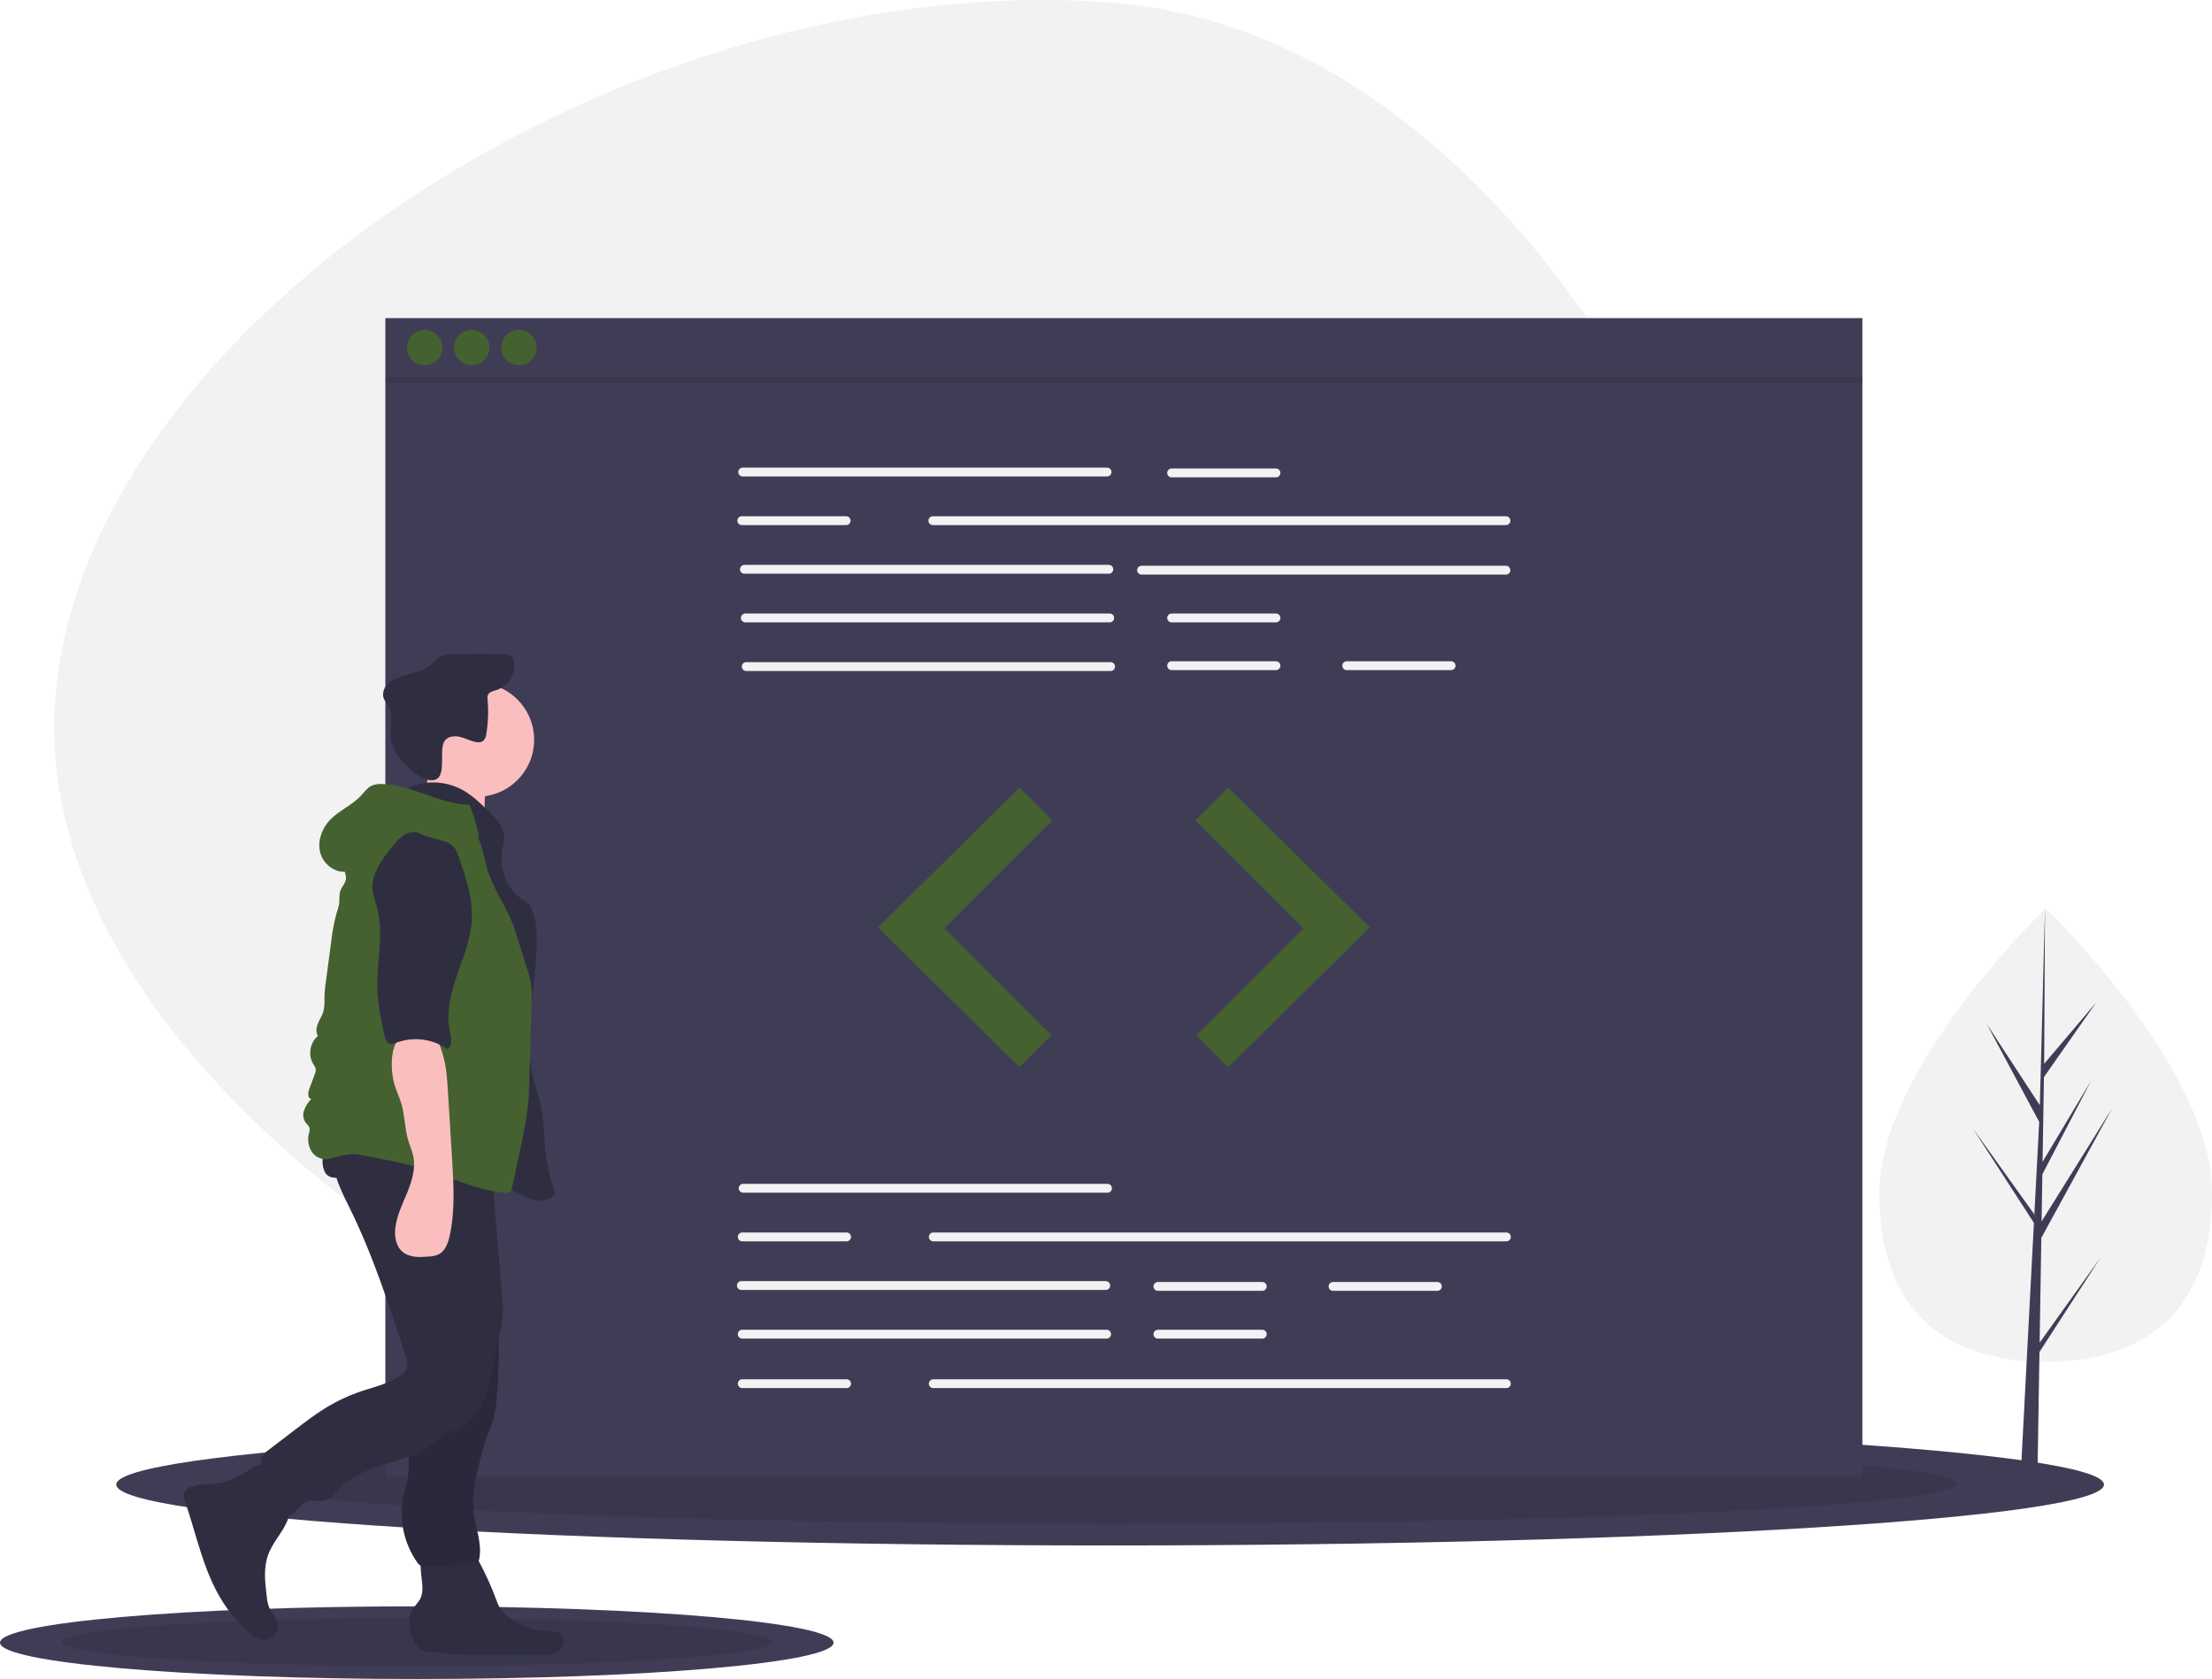
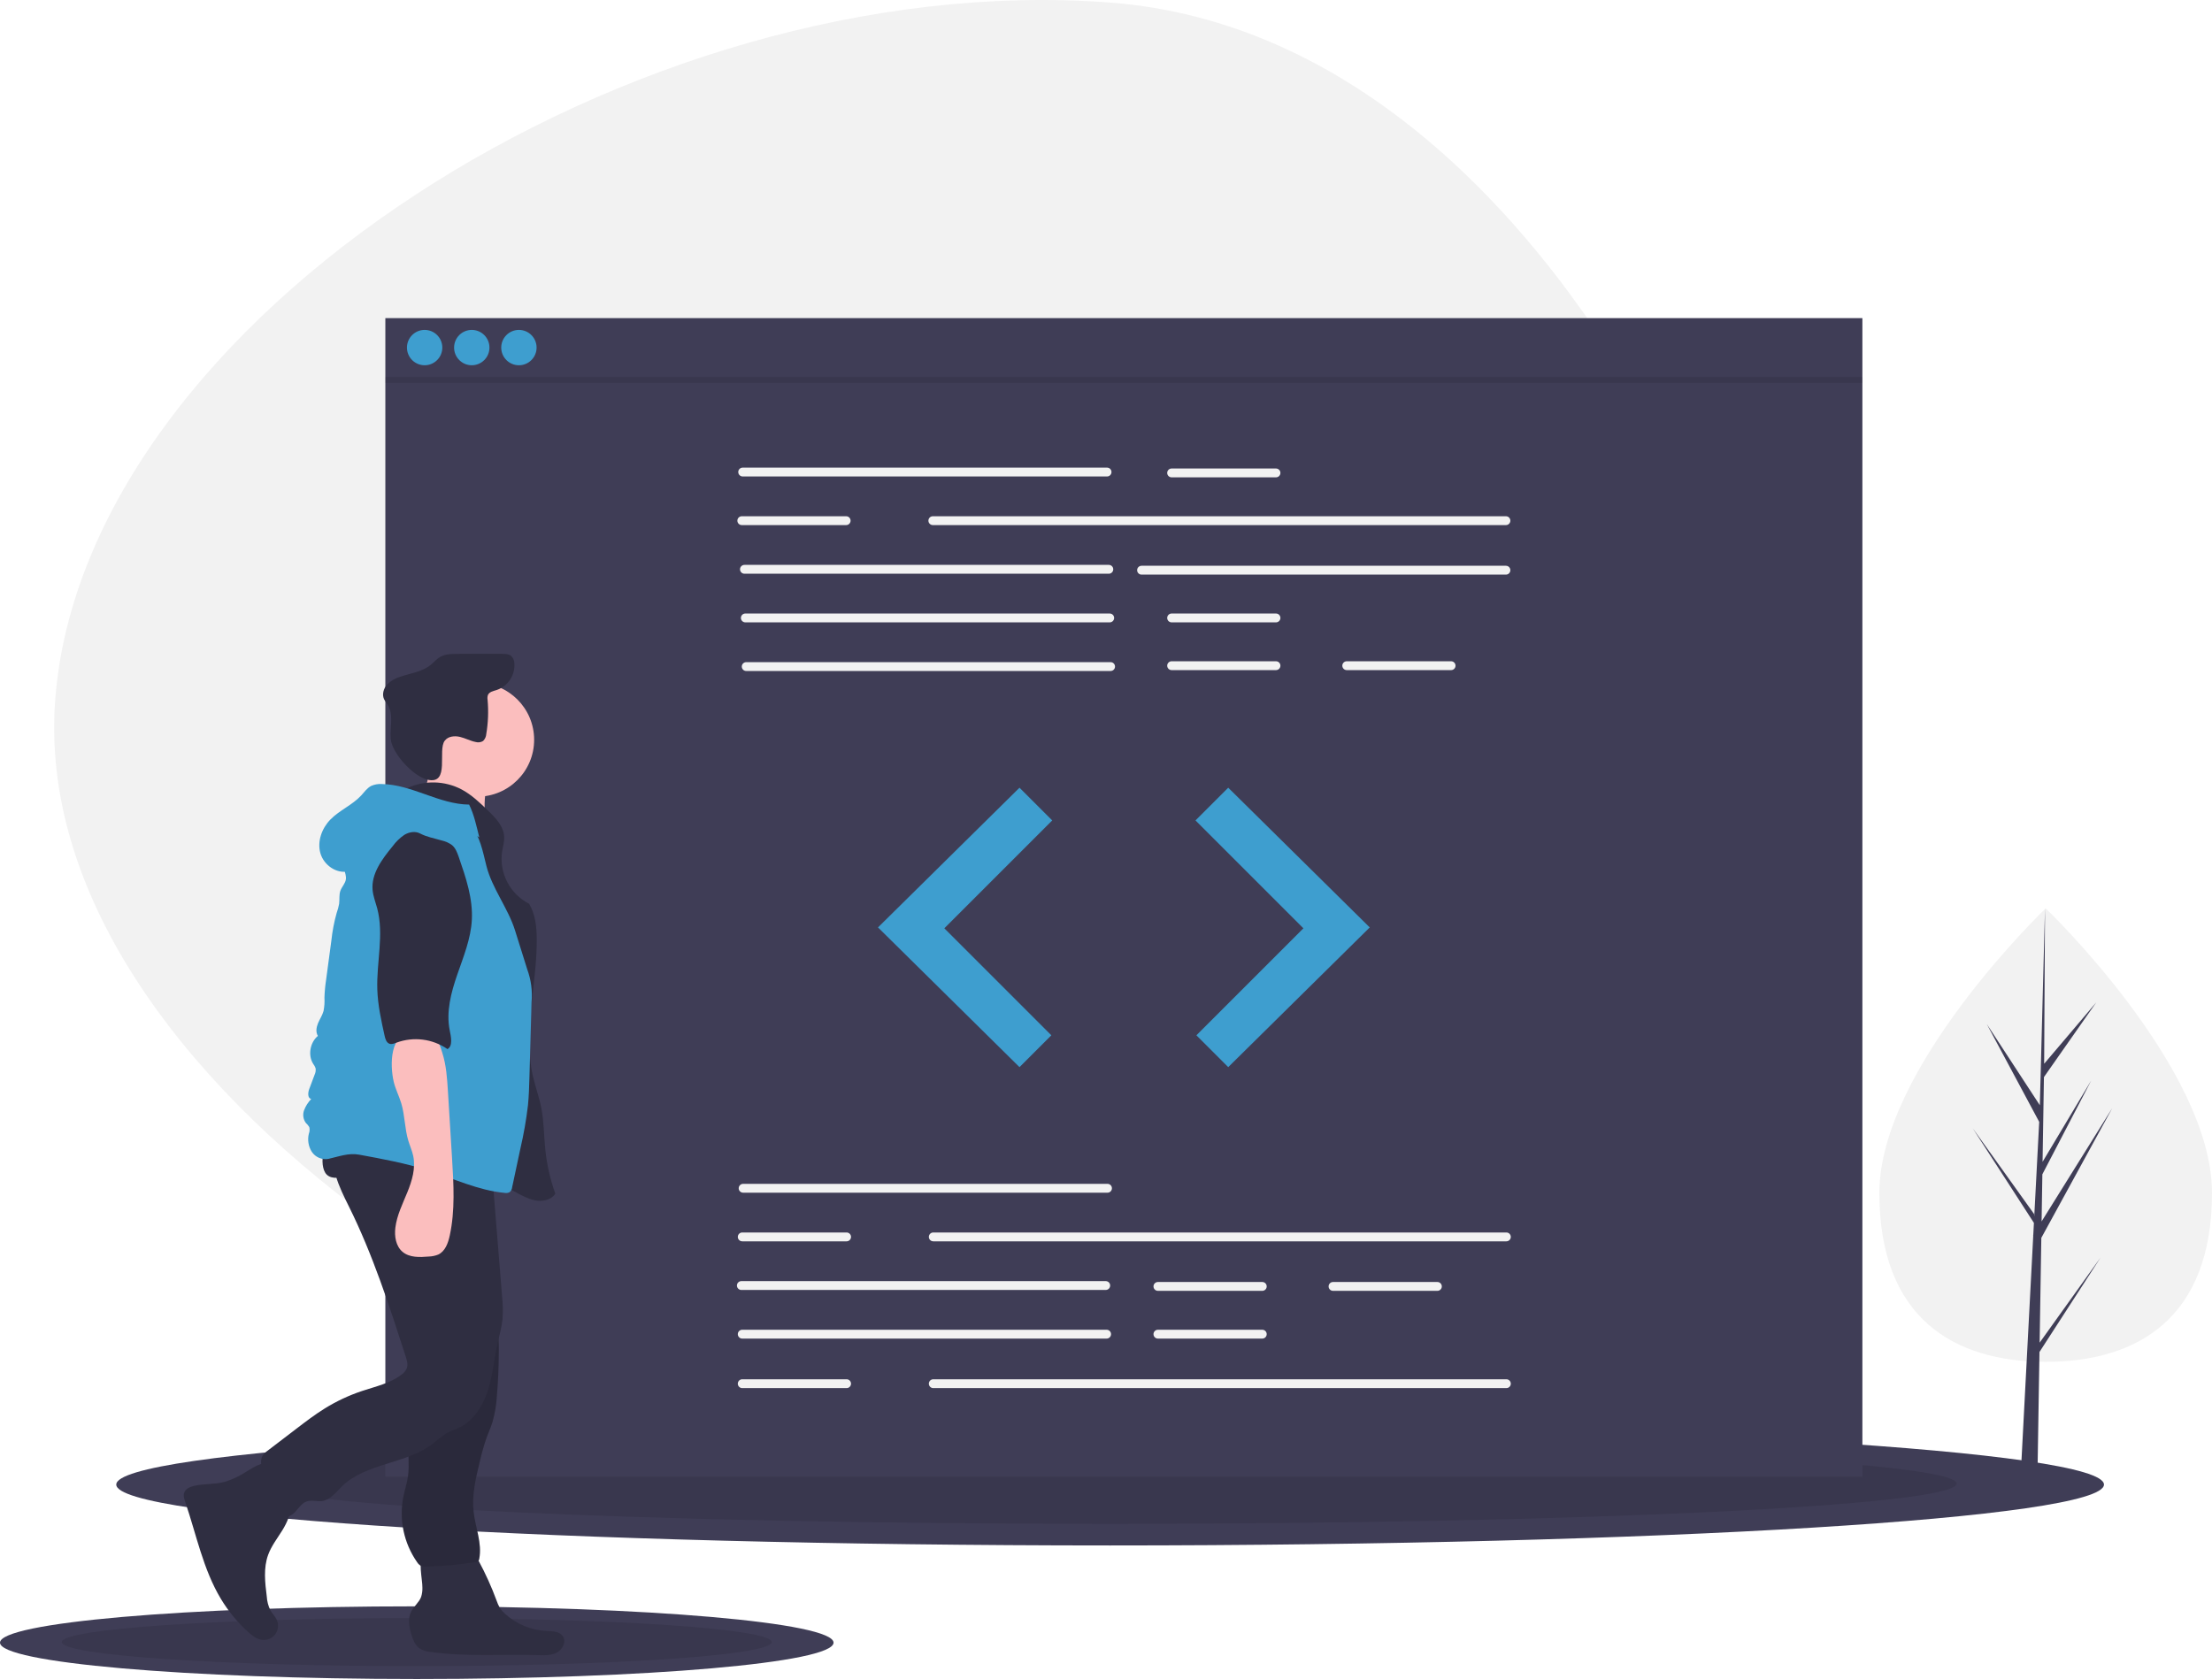
<svg xmlns="http://www.w3.org/2000/svg" data-name="Layer 1" width="1126.194" height="855" viewBox="0 0 1126.194 855">
  <path d="M544.864 755.938C302.465 737.49 13.394 549.672 28.111 356.28S322.797-17.142 565.196 1.305 947.128 381.167 932.41 574.558s-145.148 199.827-387.547 181.38z" fill="#f2f2f2" />
  <ellipse cx="565.194" cy="756" rx="506" ry="31" fill="#3f3d56" />
  <ellipse cx="565.194" cy="755.5" rx="431" ry="20.5" opacity=".1" />
  <ellipse cx="212.194" cy="836.5" rx="212.194" ry="18.5" fill="#3f3d56" />
  <ellipse cx="212.194" cy="836.202" rx="180.742" ry="12.234" opacity=".1" />
  <path fill="#3f3d56" d="M196.194 162h752v590h-752z" />
  <path d="M563.638 242.63H378.12a2.251 2.251 0 110-4.504h185.518a2.251 2.251 0 010 4.503zm203.079 24.765H474.932a2.251 2.251 0 010-4.503h291.785a2.251 2.251 0 110 4.503zM564.539 292.16H379.02a2.251 2.251 0 110-4.502h185.518a2.251 2.251 0 110 4.503zm202.178.45H581.199a2.251 2.251 0 010-4.502h185.518a2.251 2.251 0 110 4.503zm-201.728 24.316H379.471a2.251 2.251 0 010-4.503H564.99a2.251 2.251 0 110 4.503zm.451 24.766H379.921a2.251 2.251 0 010-4.503h185.517a2.251 2.251 0 110 4.503zm84.203-98.612h-53.134a2.251 2.251 0 010-4.503h53.134a2.251 2.251 0 110 4.502zm0 73.846h-53.134a2.251 2.251 0 010-4.503h53.134a2.251 2.251 0 110 4.503zm0 24.316h-53.134a2.251 2.251 0 110-4.503h53.134a2.251 2.251 0 110 4.503zm89.157 0h-53.134a2.251 2.251 0 010-4.503h53.133a2.251 2.251 0 110 4.503zm-307.996-73.847H377.67a2.251 2.251 0 010-4.503h53.134a2.251 2.251 0 010 4.503zM563.863 607.36H378.346a2.251 2.251 0 010-4.502h185.517a2.251 2.251 0 010 4.503zm-.9 49.532H377.445a2.251 2.251 0 110-4.503h185.518a2.251 2.251 0 010 4.503zm.45 24.766H377.895a2.251 2.251 0 110-4.503h185.518a2.251 2.251 0 110 4.503zm79.25-24.316H589.53a2.251 2.251 0 010-4.503h53.133a2.251 2.251 0 010 4.503zm0 24.316H589.53a2.251 2.251 0 010-4.503h53.133a2.251 2.251 0 110 4.503zm89.157-24.316h-53.134a2.251 2.251 0 110-4.503h53.134a2.251 2.251 0 010 4.503zm35.122-25.216H475.157a2.251 2.251 0 010-4.503h291.785a2.251 2.251 0 010 4.503zm-335.913 0h-53.134a2.251 2.251 0 010-4.503h53.134a2.251 2.251 0 010 4.503zm335.913 74.748H475.157a2.251 2.251 0 110-4.503h291.785a2.251 2.251 0 010 4.503zm-335.913 0h-53.134a2.251 2.251 0 110-4.503h53.134a2.251 2.251 0 110 4.503z" fill="#f2f2f2" />
-   <path fill="#45612f" d="M519.06 401.13l-72.046 71.145 72.046 71.145 16.21-16.21-54.484-54.485 54.934-54.935-16.66-16.66zm106.267 0l72.046 71.145-72.046 71.145-16.21-16.21 54.485-54.485-54.935-54.935 16.66-16.66z" />
-   <circle cx="216.194" cy="177" r="9" fill="#45612f" />
-   <circle cx="240.194" cy="177" r="9" fill="#45612f" />
-   <circle cx="264.194" cy="177" r="9" fill="#45612f" />
+   <path fill="#3e9ecf" d="M519.06 401.13l-72.046 71.145 72.046 71.145 16.21-16.21-54.484-54.485 54.934-54.935-16.66-16.66zm106.267 0l72.046 71.145-72.046 71.145-16.21-16.21 54.485-54.485-54.935-54.935 16.66-16.66z" />
+   <circle cx="216.194" cy="177" r="9" fill="#3e9ecf" />
+   <circle cx="240.194" cy="177" r="9" fill="#3e9ecf" />
+   <circle cx="264.194" cy="177" r="9" fill="#3e9ecf" />
  <path opacity=".1" d="M196.194 192h752v3h-752z" />
  <path d="M1126.194 607.454c0 63.77-37.911 86.037-84.677 86.037s-84.676-22.266-84.676-86.037 84.676-144.898 84.676-144.898 84.677 81.126 84.677 144.898z" fill="#f2f2f2" />
  <path fill="#3f3d56" d="M1038.433 683.736l.867-53.371 36.091-66.027-35.955 57.655.39-23.998 24.873-47.769-24.77 41.419.701-43.161 26.635-38.031-26.525 31.244.438-79.141-2.753 104.769.226-4.322-27.08-41.451 26.646 49.748-2.523 48.203-.075-1.28-31.219-43.621 31.124 48.141-.315 6.028-.057.091.026.495-6.402 122.296h8.553l1.026-63.168 31.049-48.024-30.971 43.275z" />
  <path d="M122.622 751.091a43.126 43.126 0 01-8.178 3.503c-5.08 1.387-10.508.878-15.638 2.063-2.1.485-4.386 1.499-5.054 3.548-.49 1.504.043 3.127.554 4.624 5.668 16.62 9.085 34.266 18.125 49.32a74.64 74.64 0 0013.992 16.988c2.056 1.852 4.385 3.664 7.136 3.955a7.248 7.248 0 007.37-10.182c-.81-1.801-2.317-3.197-3.289-4.916a18.757 18.757 0 01-1.819-6.99c-.893-7.11-1.754-14.538.71-21.266 1.651-4.512 4.681-8.359 7.206-12.447s4.621-8.772 4.06-13.544c-.384-3.257-1.972-6.237-3.65-9.054-1.682-2.823-5.005-10.409-8.383-11.35-3.507-.979-10.084 4.181-13.142 5.748zm92.435 57.409a14.019 14.019 0 01-.664 4.745c-1.057 2.793-3.68 4.706-5.036 7.367-1.885 3.7-1.03 8.174.218 12.135.783 2.483 1.81 5.067 3.913 6.602a12.893 12.893 0 005.954 1.908c18.036 2.496 36.358 1.064 54.558 1.587 3.317.095 6.83.211 9.725-1.41s4.686-5.697 2.717-8.368c-1.769-2.398-5.265-2.376-8.242-2.517a33.912 33.912 0 01-20.913-8.615 15.112 15.112 0 01-2.934-3.377 20.753 20.753 0 01-1.534-3.517 156.799 156.799 0 00-9.083-20.119c-.98-1.815-2.087-3.705-3.906-4.676a10.323 10.323 0 00-4.24-.926c-4.536-.294-16.283-1.838-19.79 1.69-3.242 3.26-.672 13.351-.743 17.491z" fill="#2f2e41" />
  <circle cx="242.971" cy="376.72" r="28.975" fill="#fbbebe" />
  <path d="M216.806 400.646c-1.724 4.614-4.647 8.947-8.9 11.43l40.074 8.174a42.453 42.453 0 01-.562-17.869 10.3 10.3 0 00.24-4.409c-.754-2.907-4.027-4.306-6.955-4.974-7.314-1.667-13.782-2.561-20.579-5.792-2.077 3.557-1.787 9.34-3.318 13.44z" fill="#fbbebe" />
  <path d="M207.57 401.227a31.338 31.338 0 0127.314.714c5.138 2.707 9.392 6.794 13.571 10.826 3.853 3.717 7.963 7.972 8.236 13.319.133 2.59-.676 5.122-1.084 7.683a25.766 25.766 0 0013.78 26.47c3.184 5.303 3.84 11.729 3.89 17.914.185 23.436-7.21 47.16-1.93 69.995 1.239 5.362 3.16 10.554 4.231 15.952 1.387 6.99 1.319 14.18 2.044 21.27a95.266 95.266 0 005.114 22.495c-1.744 2.774-5.374 3.837-8.643 3.613s-6.325-1.644-9.242-3.136c-14.123-7.227-27.059-16.757-41.687-22.9-9.677-4.063-19.987-6.595-29.376-11.288s-18.12-12.142-20.99-22.238c-1.241-4.365-1.318-8.965-1.385-13.503-.286-19.114-.55-38.436 3.61-57.094 3.669-16.453 10.741-32.194 12.284-48.98.502-5.465.513-11.314 3.566-15.874 4.315-6.445 13.632-8.114 16.698-15.238z" fill="#2f2e41" />
  <path d="M226.492 377.13c1.707-2.228 5-2.531 7.727-1.872s5.243 2.064 7.998 2.598a4.675 4.675 0 003.743-.526 5.444 5.444 0 001.616-3.57 68.163 68.163 0 00.67-17.38 5.147 5.147 0 01.16-2.438c.681-1.643 2.762-2.034 4.461-2.562a13.316 13.316 0 009.013-13.633 5.42 5.42 0 00-1.657-3.74c-1.175-.958-2.82-1.017-4.336-1.029q-11.683-.094-23.366.006c-2.883.024-5.91.095-8.41 1.532-1.847 1.063-3.221 2.773-4.88 4.112-4.326 3.491-10.178 4.201-15.441 5.99a15.308 15.308 0 00-6.768 4.036c-1.75 2-2.592 4.974-1.492 7.393a26.252 26.252 0 001.886 2.904c3.105 4.964 1.038 11.403 1.502 17.24.579 7.288 11.365 19.111 18.679 20.836 11.807 2.784 4.986-15.113 8.895-19.898zm-16.358 319.553c.745 5.321 1.701 10.661 1.446 16.029-.357 7.493-3.06 14.714-3.56 22.2-.372 5.59.49 11.241-.286 16.79-.497 3.554-1.656 6.979-2.373 10.494a43.395 43.395 0 006.973 33.266 5.448 5.448 0 002.024 1.96 5.714 5.714 0 002.507.333 179.947 179.947 0 0025.17-2.288 2.414 2.414 0 001.617-.713 2.266 2.266 0 00.35-.954c1.545-7.936-1.976-15.893-2.871-23.928-.956-8.58 1.103-17.178 3.146-25.565a113.548 113.548 0 013.467-12.228c.988-2.697 2.181-5.32 3.037-8.063a61.46 61.46 0 002.202-13.202q.892-10.575.945-21.2a88.958 88.958 0 00-1.665-20.01c-1.878-8.337-5.724-16.08-9.536-23.73a15.029 15.029 0 00-5.618 2.67 125.38 125.38 0 01-15.35 8.481c-3.567 1.657-10.522 2.834-12.786 6.286-2.232 3.405-.792 10.35-.621 14.106q.439 9.667 1.782 19.266z" fill="#2f2e41" />
  <path d="M210.134 696.683c.745 5.321 1.701 10.661 1.446 16.029-.357 7.493-3.06 14.714-3.56 22.2-.372 5.59.49 11.241-.286 16.79-.497 3.554-1.656 6.979-2.373 10.494a43.395 43.395 0 006.973 33.266 5.448 5.448 0 002.024 1.96 5.714 5.714 0 002.507.333 179.947 179.947 0 0025.17-2.288 2.414 2.414 0 001.617-.713 2.266 2.266 0 00.35-.954c1.545-7.936-1.976-15.893-2.871-23.928-.956-8.58 1.103-17.178 3.146-25.565a113.548 113.548 0 013.467-12.228c.988-2.697 2.181-5.32 3.037-8.063a61.46 61.46 0 002.202-13.202q.892-10.575.945-21.2a88.958 88.958 0 00-1.665-20.01c-1.878-8.337-5.724-16.08-9.536-23.73a15.029 15.029 0 00-5.618 2.67 125.38 125.38 0 01-15.35 8.481c-3.567 1.657-10.522 2.834-12.786 6.286-2.232 3.405-.792 10.35-.621 14.106q.439 9.667 1.782 19.266z" opacity=".1" />
  <path d="M170.961 583.018c-3.848 10.36 1.808 21.554 6.722 31.452 12.106 24.386 20.513 50.408 28.875 76.317.626 1.941 1.252 4.059.554 5.975a7.825 7.825 0 01-2.822 3.347c-5.766 4.379-13.107 5.938-19.975 8.23a90.184 90.184 0 00-18.943 8.88c-4.976 3.083-9.639 6.643-14.291 10.197l-14.812 11.312a9.903 9.903 0 00-2.476 2.397c-1.429 2.241-.844 5.167-.132 7.728a131.432 131.432 0 007.252 19.792 6.911 6.911 0 002.63 3.447c2.312 1.242 5.14-.405 6.905-2.347s3.292-4.36 5.78-5.193c2.487-.833 5.223.176 7.819-.189 4.198-.59 6.986-4.457 10.012-7.426 12.366-12.131 33.01-11.251 46.613-21.977a59.228 59.228 0 016.23-4.868c2.3-1.36 4.908-2.105 7.294-3.307 7.257-3.654 11.819-11.208 14.262-18.957s3.141-15.928 4.897-23.86c.908-4.101 2.103-8.158 2.507-12.339a66.094 66.094 0 00-.253-11.666l-4.908-60.715c-.4-4.943-.8-9.893-1.576-14.79-14.577.52-29.143 1.107-43.728 1.28-11.605.136-23.424.948-34.436-2.72z" fill="#2f2e41" />
  <path d="M165.602 597.221c1.978 3.18 6.79 3.114 10.105 1.37s5.889-4.672 9.21-6.4c4.464-2.323 9.747-2.236 14.777-2.094 7.963.225 16.025.465 23.687 2.647 7.924 2.257 15.64 6.603 23.834 5.736 1.425-.15 2.985-.56 3.76-1.765a5.544 5.544 0 00.62-2.836l.268-7.159a6.464 6.464 0 00-.57-3.625 6.082 6.082 0 00-2.716-2.08c-11.663-5.646-24.964-6.697-37.915-7.14q-9.874-.34-19.757-.28c-5.591.035-12.303-.774-17.739.72-7.295 2.005-11.265 16.954-7.563 22.906z" fill="#2f2e41" />
-   <path d="M238.84 409.726c-15.283-.136-29.132-10.223-44.413-10.469a11.514 11.514 0 00-5.392.93c-2.13 1.073-3.53 3.147-5.147 4.9-4.518 4.892-11.061 7.504-15.703 12.28-4.352 4.478-6.773 11.15-5.055 17.153s8.204 10.609 14.28 9.165a36.8 36.8 0 0114.336-19.479 72.887 72.887 0 0111.206-5.882c6.868-3.112 14.547-6.283 21.718-3.95a30.638 30.638 0 017.409 4.04l11.954 8.03c-1.393-5.494-2.646-11.656-5.194-16.718z" fill="#45612f" />
-   <path d="M175.65 438.374c-2.03 2.532.893 6.2.446 9.413-.298 2.135-2.055 3.766-2.786 5.793-.758 2.1-.356 4.427-.644 6.642a28.489 28.489 0 01-1.275 4.73 84.975 84.975 0 00-2.686 14.025l-2.675 19.975a75.681 75.681 0 00-.846 9.078 27.107 27.107 0 01-.452 6.787c-.592 2.183-1.904 4.093-2.786 6.176s-1.292 4.602-.1 6.524c-3.991 3.325-5.178 9.854-2.387 14.235a7.9 7.9 0 011.23 2.265 5.82 5.82 0 01-.542 3.34l-2.704 7.207c-.693 1.845-.912 4.653 1.013 5.074a17.006 17.006 0 00-3.651 5.767 6.866 6.866 0 00.972 6.506 8.289 8.289 0 011.695 2.056 5.473 5.473 0 01-.196 3.243 11.906 11.906 0 001.473 9.334 8.371 8.371 0 008.418 3.608c5.41-1.22 10.273-3.147 15.728-2.146 11.746 2.156 23.53 4.32 34.906 7.952 12.984 4.146 25.556 10.225 39.126 11.5a3.798 3.798 0 002.617-.406 3.93 3.93 0 001.21-2.488l4.194-19.665a202.363 202.363 0 003.855-22.027c.477-4.781.613-9.59.75-14.393l1.08-38.23a38.197 38.197 0 00-2.2-16.62l-6.218-19.848c-3.548-11.327-11.687-21.372-14.585-32.882-1.834-7.285-3.19-15.103-8.108-20.781-7.013-8.095-19.145-9.354-29.764-7.962-4.797.628-9.636 1.714-13.785 4.201-4.798 2.877-8.333 7.41-11.753 11.837-2.818 3.649-5.687 6.582-8.57 10.18z" fill="#45612f" />
+   <path d="M238.84 409.726c-15.283-.136-29.132-10.223-44.413-10.469a11.514 11.514 0 00-5.392.93c-2.13 1.073-3.53 3.147-5.147 4.9-4.518 4.892-11.061 7.504-15.703 12.28-4.352 4.478-6.773 11.15-5.055 17.153s8.204 10.609 14.28 9.165a36.8 36.8 0 0114.336-19.479 72.887 72.887 0 0111.206-5.882c6.868-3.112 14.547-6.283 21.718-3.95a30.638 30.638 0 017.409 4.04l11.954 8.03c-1.393-5.494-2.646-11.656-5.194-16.718z" fill="#3e9ecf" />
+   <path d="M175.65 438.374c-2.03 2.532.893 6.2.446 9.413-.298 2.135-2.055 3.766-2.786 5.793-.758 2.1-.356 4.427-.644 6.642a28.489 28.489 0 01-1.275 4.73 84.975 84.975 0 00-2.686 14.025l-2.675 19.975a75.681 75.681 0 00-.846 9.078 27.107 27.107 0 01-.452 6.787c-.592 2.183-1.904 4.093-2.786 6.176s-1.292 4.602-.1 6.524c-3.991 3.325-5.178 9.854-2.387 14.235a7.9 7.9 0 011.23 2.265 5.82 5.82 0 01-.542 3.34l-2.704 7.207c-.693 1.845-.912 4.653 1.013 5.074a17.006 17.006 0 00-3.651 5.767 6.866 6.866 0 00.972 6.506 8.289 8.289 0 011.695 2.056 5.473 5.473 0 01-.196 3.243 11.906 11.906 0 001.473 9.334 8.371 8.371 0 008.418 3.608c5.41-1.22 10.273-3.147 15.728-2.146 11.746 2.156 23.53 4.32 34.906 7.952 12.984 4.146 25.556 10.225 39.126 11.5a3.798 3.798 0 002.617-.406 3.93 3.93 0 001.21-2.488l4.194-19.665a202.363 202.363 0 003.855-22.027c.477-4.781.613-9.59.75-14.393l1.08-38.23a38.197 38.197 0 00-2.2-16.62l-6.218-19.848c-3.548-11.327-11.687-21.372-14.585-32.882-1.834-7.285-3.19-15.103-8.108-20.781-7.013-8.095-19.145-9.354-29.764-7.962-4.797.628-9.636 1.714-13.785 4.201-4.798 2.877-8.333 7.41-11.753 11.837-2.818 3.649-5.687 6.582-8.57 10.18z" fill="#3e9ecf" />
  <path d="M200.444 550.823c.875 3.773 2.712 7.252 3.837 10.957 1.884 6.21 1.725 12.896 3.605 19.106.79 2.606 1.933 5.109 2.5 7.773 1.32 6.21-.608 12.635-3.004 18.515s-5.313 11.678-6.09 17.98c-.549 4.438.238 9.45 3.66 12.33 3.551 2.99 8.712 2.788 13.338 2.39a14.016 14.016 0 004.841-1.008c3.538-1.673 5.028-5.86 5.855-9.685 2.771-12.819 1.98-26.106 1.174-39.196l-2.106-34.235c-.405-6.59-.84-13.318-2.87-19.646-.74-2.302-2.027-6.954-4.13-8.424-2.082-1.455-8.03-1.52-10.608-1.641-12.098-.569-11.963 16.317-10.002 24.784z" fill="#fbbebe" />
  <path d="M213.848 424.423c-2.47-1.293-5.583-.736-7.972.705a24.568 24.568 0 00-5.972 5.798c-5.338 6.517-10.99 13.995-10.198 22.382.296 3.145 1.5 6.12 2.317 9.172 3.58 13.38-.379 27.53.075 41.373.263 7.999 2.003 15.867 3.737 23.68.353 1.594.92 3.44 2.462 3.977 1.16.403 2.41-.115 3.558-.551a28.371 28.371 0 0125.963 3.272c2.865-1.529 1.791-6.363 1.149-9.546-1.909-9.457.682-19.214 3.828-28.335s6.91-18.23 7.432-27.865c.59-10.916-3.029-21.57-6.6-31.903-.78-2.255-1.631-4.62-3.438-6.178a13.665 13.665 0 00-5.203-2.377c-3.793-1.121-7.634-1.769-11.138-3.604z" fill="#2f2e41" />
</svg>
